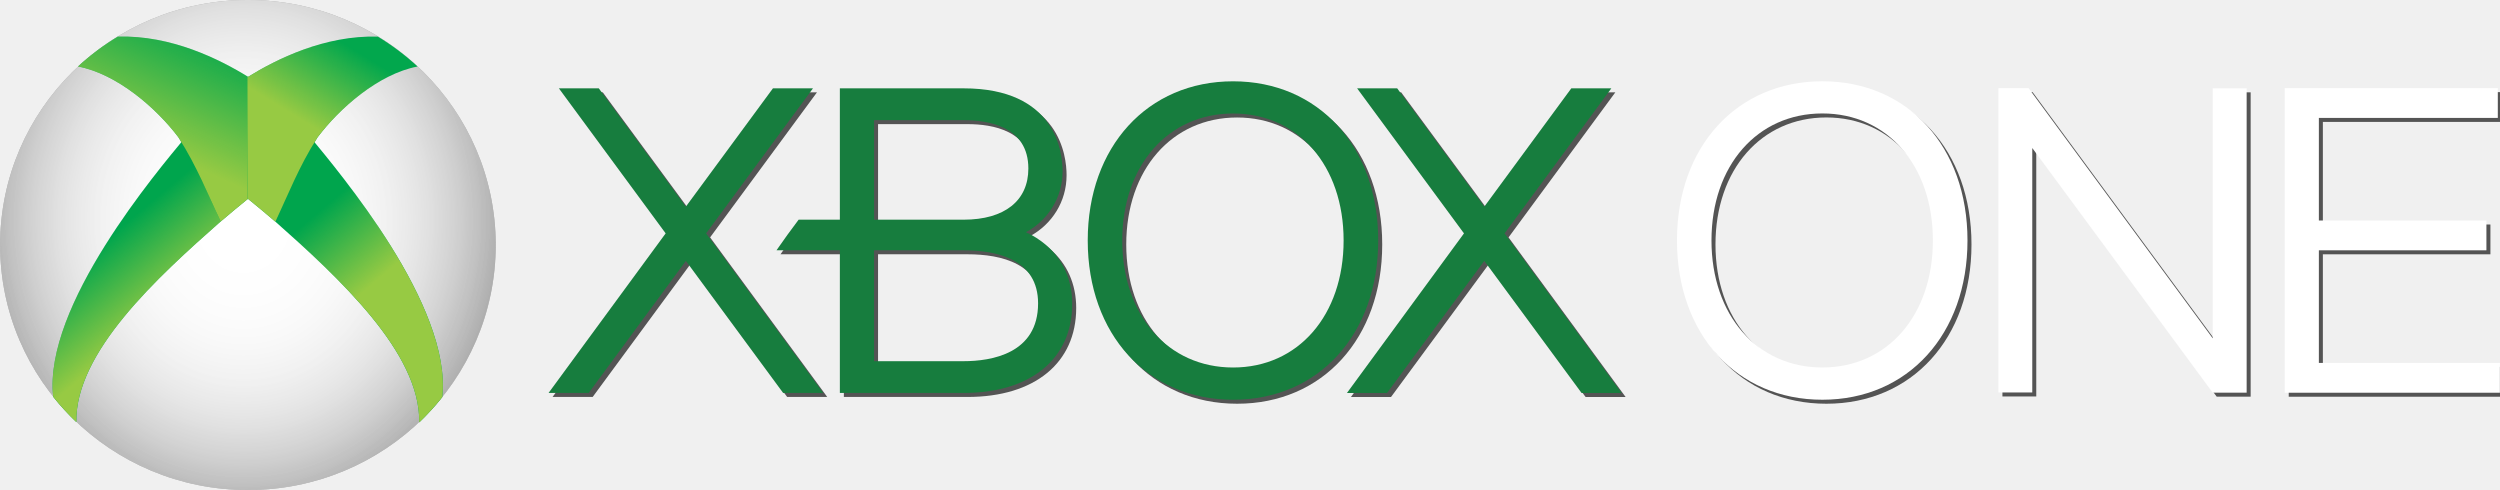
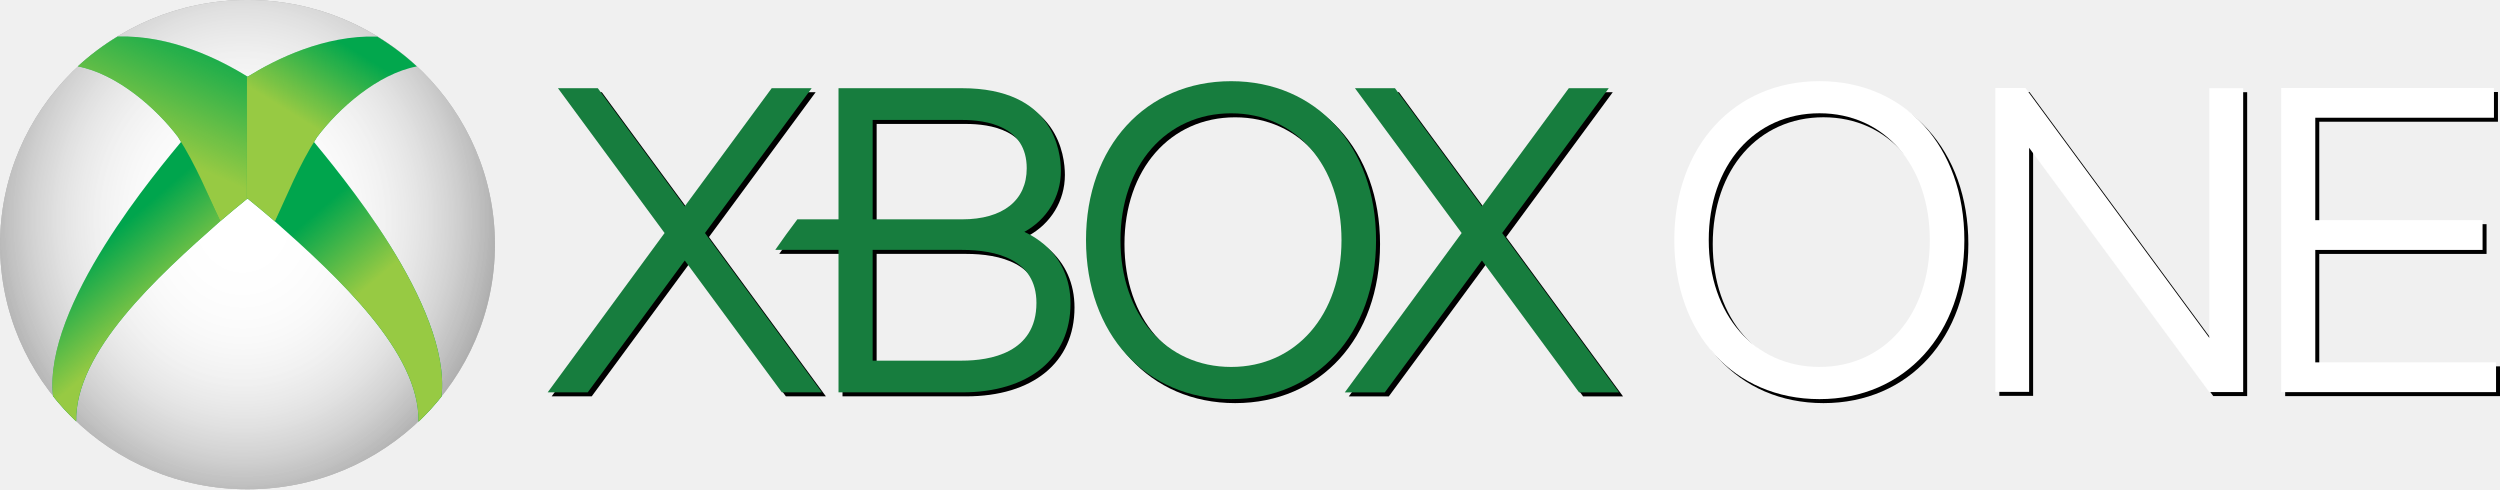
- <svg xmlns="http://www.w3.org/2000/svg" width="2500" height="490" viewBox="11.272 1.898 170.175 33.357" version="1.1" id="svg19">
-   <defs id="defs19" />
-   <g id="g21" style="fill:#000000;opacity:0.65" transform="translate(0.272302,0.272302)">
-     <g id="g3" style="fill:#000000">
-       <path d="m 135.324,7.431 c -5.826,0 -9.898,4.456 -9.898,10.835 0,6.389 4.072,10.844 9.898,10.844 5.82,0 9.879,-4.455 9.879,-10.844 0,-6.379 -4.058,-10.835 -9.879,-10.835 z m 0,2.19 c 4.432,0 7.523,3.557 7.523,8.645 0.001,5.092 -3.091,8.649 -7.523,8.649 -4.438,0 -7.549,-3.557 -7.549,-8.649 0,-5.088 3.111,-8.645 7.549,-8.645 z" style="fill:#000000" id="path1" />
-       <path d="M 147.309,7.896 V 28.615 h 2.304 V 11.974 l 12.283,16.655 2.311,0.002 V 7.912 H 161.898 V 24.93 L 149.363,7.899 Z" style="fill:#000000" id="path2" />
-       <path d="M 166.799,7.898 V 28.633 h 14.648 v -2.029 h -12.324 v -7.666 h 11.406 V 16.909 H 169.123 V 9.925 h 12.182 V 7.898 Z" style="fill:#000000" id="path3" />
+ <svg xmlns="http://www.w3.org/2000/svg" width="2503.8" height="490.01" version="1.1" viewBox="11.272 1.898 170.43 33.358">
+   <g transform="translate(.26541 .2723)">
+     <g>
+       <path d="m135.32 7.431c-5.826 0-9.898 4.456-9.898 10.835 0 6.389 4.072 10.844 9.898 10.844 5.82 0 9.879-4.455 9.879-10.844 0-6.379-4.058-10.835-9.879-10.835zm0 2.19c4.432 0 7.523 3.557 7.523 8.645 1e-3 5.092-3.091 8.649-7.523 8.649-4.438 0-7.549-3.557-7.549-8.649 0-5.088 3.111-8.645 7.549-8.645z" />
+       <path d="m147.31 7.896v20.719h2.304v-16.641l12.283 16.655 2.311 2e-3v-20.719h-2.309v17.018l-12.535-17.031z" />
+       <path d="m166.8 7.898v20.735h14.648v-2.029h-12.324v-7.666h11.406v-2.029h-11.406v-6.984h12.182v-2.027z" />
    </g>
-     <g id="g20" style="fill:#000000">
-       <path d="m 49.311,7.912 7.269,9.873 -7.971,10.863 h 2.731 l 6.617,-8.99 6.621,8.99 h 2.728 L 59.334,17.785 66.608,7.912 H 63.883 L 57.953,15.968 52.028,7.912 Z" style="display:inline;fill:#000000" id="path6" />
-       <path d="M 68.439,7.912 V 16.852 H 65.633 a 60.799,60.799 0 0 0 -1.506,2.081 h 4.312 v 9.715 l 8.421,0.001 c 4.562,0 7.396,-2.317 7.396,-6.054 0,-1.632 -0.617,-3.021 -1.789,-4.025 A 5.956,5.956 0 0 0 81.109,17.705 c 1.505,-0.817 2.492,-2.361 2.492,-4.152 0,-1.327 -0.489,-5.641 -6.741,-5.641 z m 2.328,2.164 h 6.093 c 1.65,0 4.411,0.411 4.411,3.296 0,2.181 -1.609,3.481 -4.411,3.481 h -6.093 z m -9.31e-4,8.86 h 6.093 c 2.311,0 5.074,0.638 5.074,3.614 0.001,3.423 -3.177,3.936 -5.074,3.936 h -6.093 z" style="display:inline;fill:#000000" id="path8" />
-       <path d="m 95.209,7.433 c -5.824,0 -9.896,4.456 -9.896,10.835 0,6.389 4.071,10.842 9.896,10.842 5.82,0 9.879,-4.453 9.879,-10.842 0,-6.379 -4.059,-10.835 -9.879,-10.835 z m 0,2.191 c 4.431,0 7.523,3.556 7.523,8.644 0,5.091 -3.092,8.648 -7.523,8.648 -4.438,0 -7.546,-3.557 -7.546,-8.648 0,-5.088 3.108,-8.644 7.546,-8.644 z" style="display:inline;fill:#000000" id="path18" />
-       <path d="m 103.652,7.912 7.274,9.874 -7.966,10.864 h 2.728 l 6.621,-8.992 6.623,8.992 h 2.724 l -7.968,-10.864 7.269,-9.874 h -2.725 l -5.923,8.054 -5.93,-8.054 z" style="display:inline;fill:#000000" id="path19" />
+     <g>
+       <path d="m49.311 7.912 7.269 9.873-7.971 10.863h2.731l6.617-8.99 6.621 8.99h2.728l-7.972-10.863 7.274-9.873h-2.725l-5.93 8.056-5.925-8.056z" />
+       <path d="m68.439 7.912v8.94h-2.806a60.799 60.799 0 0 0-1.506 2.081h4.312v9.715l8.421 0.001c4.562 0 7.396-2.317 7.396-6.054 0-1.632-0.617-3.021-1.789-4.025a5.956 5.956 0 0 0-1.358-0.865c1.505-0.817 2.492-2.361 2.492-4.152 0-1.327-0.489-5.641-6.741-5.641zm2.328 2.164h6.093c1.65 0 4.411 0.411 4.411 3.296 0 2.181-1.609 3.481-4.411 3.481h-6.093zm-9.31e-4 8.86h6.093c2.311 0 5.074 0.638 5.074 3.614 1e-3 3.423-3.177 3.936-5.074 3.936h-6.093z" />
+       <path d="m95.209 7.433c-5.824 0-9.896 4.456-9.896 10.835 0 6.389 4.071 10.842 9.896 10.842 5.82 0 9.879-4.453 9.879-10.842 0-6.379-4.059-10.835-9.879-10.835zm0 2.191c4.431 0 7.523 3.556 7.523 8.644 0 5.091-3.092 8.648-7.523 8.648-4.438 0-7.546-3.557-7.546-8.648 0-5.088 3.108-8.644 7.546-8.644z" />
+       <path d="m103.65 7.912 7.274 9.874-7.966 10.864h2.728l6.621-8.992 6.623 8.992h2.724l-7.968-10.864 7.269-9.874h-2.725l-5.923 8.054-5.93-8.054z" />
    </g>
  </g>
-   <g id="g1">
-     <g id="g32" style="fill:#ffffff">
-       <path d="m 135.324,7.431 c -5.826,0 -9.898,4.456 -9.898,10.835 0,6.389 4.072,10.844 9.898,10.844 5.82,0 9.879,-4.455 9.879,-10.844 0,-6.379 -4.058,-10.835 -9.879,-10.835 z m 0,2.19 c 4.432,0 7.523,3.557 7.523,8.645 0.001,5.092 -3.091,8.649 -7.523,8.649 -4.438,0 -7.549,-3.557 -7.549,-8.649 0,-5.088 3.111,-8.645 7.549,-8.645 z" style="fill:#ffffff" id="path32" />
-       <path d="M 147.309,7.896 V 28.615 h 2.304 V 11.974 l 12.283,16.655 2.311,0.002 V 7.912 H 161.898 V 24.93 L 149.363,7.899 Z" style="fill:#ffffff" id="path29" />
-       <path d="M 166.799,7.898 V 28.633 h 14.648 v -2.029 h -12.324 v -7.666 h 11.406 V 16.909 H 169.123 V 9.925 h 12.182 V 7.898 Z" style="fill:#ffffff" id="path30" />
+   <g transform="translate(-.0068878)">
+     <g fill="#fff">
+       <path d="m135.32 7.431c-5.826 0-9.898 4.456-9.898 10.835 0 6.389 4.072 10.844 9.898 10.844 5.82 0 9.879-4.455 9.879-10.844 0-6.379-4.058-10.835-9.879-10.835zm0 2.19c4.432 0 7.523 3.557 7.523 8.645 1e-3 5.092-3.091 8.649-7.523 8.649-4.438 0-7.549-3.557-7.549-8.649 0-5.088 3.111-8.645 7.549-8.645z" />
+       <path d="m147.31 7.896v20.719h2.304v-16.641l12.283 16.655 2.311 2e-3v-20.719h-2.309v17.018l-12.535-17.031z" />
+       <path d="m166.8 7.898v20.735h14.648v-2.029h-12.324v-7.666h11.406v-2.029h-11.406v-6.984h12.182v-2.027z" />
    </g>
-     <g id="g33">
-       <path d="m 49.311,7.912 7.269,9.873 -7.971,10.863 h 2.731 l 6.617,-8.99 6.621,8.99 h 2.728 L 59.334,17.785 66.608,7.912 H 63.883 L 57.953,15.968 52.028,7.912 Z" style="display:inline;fill:#177d3e" id="path20" />
-       <path d="M 68.439,7.912 V 16.852 H 65.633 a 60.799,60.799 0 0 0 -1.506,2.081 h 4.312 v 9.715 l 8.421,0.001 c 4.562,0 7.396,-2.317 7.396,-6.054 0,-1.632 -0.617,-3.021 -1.789,-4.025 A 5.956,5.956 0 0 0 81.109,17.705 c 1.505,-0.817 2.492,-2.361 2.492,-4.152 0,-1.327 -0.489,-5.641 -6.741,-5.641 z m 2.328,2.164 h 6.093 c 1.65,0 4.411,0.411 4.411,3.296 0,2.181 -1.609,3.481 -4.411,3.481 h -6.093 z m -9.31e-4,8.86 h 6.093 c 2.311,0 5.074,0.638 5.074,3.614 0.001,3.423 -3.177,3.936 -5.074,3.936 h -6.093 z" style="display:inline;fill:#177d3e" id="path26" />
-       <path d="m 95.209,7.433 c -5.824,0 -9.896,4.456 -9.896,10.835 0,6.389 4.071,10.842 9.896,10.842 5.82,0 9.879,-4.453 9.879,-10.842 0,-6.379 -4.059,-10.835 -9.879,-10.835 z m 0,2.191 c 4.431,0 7.523,3.556 7.523,8.644 0,5.091 -3.092,8.648 -7.523,8.648 -4.438,0 -7.546,-3.557 -7.546,-8.648 0,-5.088 3.108,-8.644 7.546,-8.644 z" style="display:inline;fill:#177d3e" id="path27" />
-       <path d="m 103.652,7.912 7.274,9.874 -7.966,10.864 h 2.728 l 6.621,-8.992 6.623,8.992 h 2.724 l -7.968,-10.864 7.269,-9.874 h -2.725 l -5.923,8.054 -5.93,-8.054 z" style="display:inline;fill:#177d3e" id="path22" />
+     <g fill="#177d3e">
+       <path d="m49.311 7.912 7.269 9.873-7.971 10.863h2.731l6.617-8.99 6.621 8.99h2.728l-7.972-10.863 7.274-9.873h-2.725l-5.93 8.056-5.925-8.056z" />
+       <path d="m68.439 7.912v8.94h-2.806a60.799 60.799 0 0 0-1.506 2.081h4.312v9.715l8.421 0.001c4.562 0 7.396-2.317 7.396-6.054 0-1.632-0.617-3.021-1.789-4.025a5.956 5.956 0 0 0-1.358-0.865c1.505-0.817 2.492-2.361 2.492-4.152 0-1.327-0.489-5.641-6.741-5.641zm2.328 2.164h6.093c1.65 0 4.411 0.411 4.411 3.296 0 2.181-1.609 3.481-4.411 3.481h-6.093zm-9.31e-4 8.86h6.093c2.311 0 5.074 0.638 5.074 3.614 1e-3 3.423-3.177 3.936-5.074 3.936h-6.093z" />
+       <path d="m95.209 7.433c-5.824 0-9.896 4.456-9.896 10.835 0 6.389 4.071 10.842 9.896 10.842 5.82 0 9.879-4.453 9.879-10.842 0-6.379-4.059-10.835-9.879-10.835zm0 2.191c4.431 0 7.523 3.556 7.523 8.644 0 5.091-3.092 8.648-7.523 8.648-4.438 0-7.546-3.557-7.546-8.648 0-5.088 3.108-8.644 7.546-8.644z" />
+       <path d="m103.65 7.912 7.274 9.874-7.966 10.864h2.728l6.621-8.992 6.623 8.992h2.724l-7.968-10.864 7.269-9.874h-2.725l-5.923 8.054-5.93-8.054z" />
    </g>
  </g>
-   <g transform="translate(-3.408 36.558)" id="g19">
-     <path d="m 48.42,-17.981 c 0,9.212 -7.553,16.679 -16.87,16.679 -9.317,0 -16.87,-7.467 -16.87,-16.679 0,-9.211 7.553,-16.679 16.87,-16.679 9.317,0 16.87,7.467 16.87,16.679 z" fill="#666666" id="path4" style="display:inline" />
-     <radialGradient id="a" cx="-1186.125" cy="1608.61" r="14.351" gradientTransform="matrix(0 1.6935 1.5038 0 -2387.78 1988.934)" gradientUnits="userSpaceOnUse">
-       <stop offset="0" stop-color="#fff" id="stop4" />
-       <stop offset="1" stop-color="#fff" stop-opacity="0" id="stop5" />
+   <g transform="translate(-3.4149 36.558)">
+     <path d="m48.42-17.981c0 9.212-7.553 16.679-16.87 16.679s-16.87-7.467-16.87-16.679c0-9.211 7.553-16.679 16.87-16.679s16.87 7.467 16.87 16.679z" fill="#666" />
+     <radialGradient id="a" cx="-1186.1" cy="1608.6" r="14.351" gradientTransform="matrix(0 1.6935 1.5038 0 -2387.8 1988.9)" gradientUnits="userSpaceOnUse">
+       <stop stop-color="#fff" offset="0" />
+       <stop stop-color="#fff" stop-opacity="0" offset="1" />
    </radialGradient>
-     <path d="m 48.42,-17.981 c 0,9.212 -7.553,16.679 -16.87,16.679 -9.317,0 -16.87,-7.467 -16.87,-16.679 0,-9.211 7.553,-16.679 16.87,-16.679 9.317,0 16.87,7.467 16.87,16.679 z" fill="url(#a)" id="path5" style="display:inline" />
-     <radialGradient id="b" cx="-1186.125" cy="1608.61" r="14.351" gradientTransform="matrix(0 1.6935 1.5038 0 -2387.78 1988.934)" gradientUnits="userSpaceOnUse">
-       <stop offset="0" stop-color="#fff" id="stop6" />
-       <stop offset="1" stop-color="#fff" stop-opacity="0" id="stop7" />
-     </radialGradient>
-     <path d="m 48.42,-17.981 c 0,9.212 -7.553,16.679 -16.87,16.679 -9.317,0 -16.87,-7.467 -16.87,-16.679 0,-9.211 7.553,-16.679 16.87,-16.679 9.317,0 16.87,7.467 16.87,16.679 z" fill="url(#b)" id="path7" style="display:inline" />
-     <radialGradient id="c" cx="-1186.125" cy="1608.61" r="14.351" gradientTransform="matrix(0 1.6935 1.5038 0 -2387.78 1988.934)" gradientUnits="userSpaceOnUse">
-       <stop offset="0" stop-color="#fff" id="stop8" />
-       <stop offset="1" stop-color="#fff" stop-opacity="0" id="stop9" />
-     </radialGradient>
-     <path d="m 48.42,-17.981 c 0,9.212 -7.553,16.679 -16.87,16.679 -9.317,0 -16.87,-7.467 -16.87,-16.679 0,-9.211 7.553,-16.679 16.87,-16.679 9.317,0 16.87,7.467 16.87,16.679 z" fill="url(#c)" id="path9" style="display:inline" />
-     <path d="m 27.27,-25.287 c -1.863,2.258 -9.666,11.435 -8.974,17.64 0.482,0.61 1.013,1.182 1.574,1.72 -0.082,-4.75 5.492,-9.833 9.842,-13.67 l -2.443,-5.69 z" fill="#00a54d" id="path10" style="display:inline" />
-     <g transform="matrix(1.0075 0 0 1.00084 1.107 -34.878)" id="g11">
-       <linearGradient id="d" gradientUnits="userSpaceOnUse" x1="-1022.497" y1="1131.197" x2="-1026.453" y2="1135.837" gradientTransform="matrix(1.0075 0 0 -1.0008 1054.326 1153.657)">
-         <stop offset="0" stop-color="#97ca43" id="stop10" />
-         <stop offset="1" stop-color="#97ca43" stop-opacity="0" id="stop11" />
+     <path d="m48.42-17.981c0 9.212-7.553 16.679-16.87 16.679s-16.87-7.467-16.87-16.679c0-9.211 7.553-16.679 16.87-16.679s16.87 7.467 16.87 16.679z" fill="url(#a)" />
+     <path d="m48.42-17.981c0 9.212-7.553 16.679-16.87 16.679s-16.87-7.467-16.87-16.679c0-9.211 7.553-16.679 16.87-16.679s16.87 7.467 16.87 16.679z" fill="url(#a)" />
+     <path d="m48.42-17.981c0 9.212-7.553 16.679-16.87 16.679s-16.87-7.467-16.87-16.679c0-9.211 7.553-16.679 16.87-16.679s16.87 7.467 16.87 16.679z" fill="url(#a)" />
+     <path d="m27.27-25.287c-1.863 2.258-9.666 11.435-8.974 17.64 0.482 0.61 1.013 1.182 1.574 1.72-0.082-4.75 5.492-9.833 9.842-13.67l-2.443-5.69z" fill="#00a54d" />
+     <g transform="matrix(1.0075 0 0 1.0008 1.107 -34.878)">
+       <linearGradient id="d" x1="-1022.5" x2="-1026.5" y1="1131.2" y2="1135.8" gradientTransform="matrix(1.0075 0 0 -1.0008 1054.3 1153.7)" gradientUnits="userSpaceOnUse">
+         <stop stop-color="#97ca43" offset="0" />
+         <stop stop-color="#97ca43" stop-opacity="0" offset="1" />
      </linearGradient>
-       <path d="M25.967 9.583c-1.848 2.256-9.593 11.425-8.906 17.625.478.61 1.005 1.181 1.562 1.718-.081-4.745 5.451-9.825 9.769-13.658l-2.425-5.685z" fill="url(#d)" id="path11" />
+       <path d="m25.967 9.583c-1.848 2.256-9.593 11.425-8.906 17.625 0.478 0.61 1.005 1.181 1.562 1.718-0.081-4.745 5.451-9.825 9.769-13.658z" fill="url(#d)" />
    </g>
-     <g transform="matrix(1.0075 0 0 1.00084 .968 -34.846)" id="g13">
-       <path d="M21.561 2.677a16.832 16.832 0 0 0-2.687 2.031c2.656.508 5.32 2.862 6.781 4.812 1.272 2.002 1.963 3.837 2.861 5.731a91.424 91.424 0 0 1 1.896-1.587l-.004-8.226c-1.979-1.238-5.25-2.867-8.816-2.761-.008.005-.024-.005-.031 0z" fill="#02a74d" id="path12" />
-       <linearGradient id="e" gradientUnits="userSpaceOnUse" x1="-1022.39" y1="1142.336" x2="-1018.766" y2="1150.379" gradientTransform="matrix(1.0075 0 0 -1.0008 1054.187 1153.625)">
-         <stop offset="0" stop-color="#97ca43" id="stop12" />
-         <stop offset="1" stop-color="#97ca43" stop-opacity="0" id="stop13" />
+     <g transform="matrix(1.0075 0 0 1.0008 .968 -34.846)">
+       <path d="m21.561 2.677a16.832 16.832 0 0 0-2.687 2.031c2.656 0.508 5.32 2.862 6.781 4.812 1.272 2.002 1.963 3.837 2.861 5.731a91.424 91.424 0 0 1 1.896-1.587l-4e-3 -8.226c-1.979-1.238-5.25-2.867-8.816-2.761-8e-3 5e-3 -0.024-5e-3 -0.031 0z" fill="#02a74d" />
+       <linearGradient id="e" x1="-1022.4" x2="-1018.8" y1="1142.3" y2="1150.4" gradientTransform="matrix(1.0075 0 0 -1.0008 1054.2 1153.6)" gradientUnits="userSpaceOnUse">
+         <stop stop-color="#97ca43" offset="0" />
+         <stop stop-color="#97ca43" stop-opacity="0" offset="1" />
      </linearGradient>
-       <path d="M21.561 2.677a16.832 16.832 0 0 0-2.687 2.031c2.656.508 5.32 2.862 6.781 4.812 1.272 2.002 1.963 3.837 2.861 5.731a91.424 91.424 0 0 1 1.896-1.587l-.004-8.226c-1.979-1.238-5.25-2.867-8.816-2.761-.008.005-.024-.005-.031 0z" fill="url(#e)" id="path13" />
+       <path d="m21.561 2.677a16.832 16.832 0 0 0-2.687 2.031c2.656 0.508 5.32 2.862 6.781 4.812 1.272 2.002 1.963 3.837 2.861 5.731a91.424 91.424 0 0 1 1.896-1.587l-4e-3 -8.226c-1.979-1.238-5.25-2.867-8.816-2.761-8e-3 5e-3 -0.024-5e-3 -0.031 0z" fill="url(#e)" />
    </g>
-     <g id="g18">
-       <path d="M35.837-25.28c1.856 2.26 9.633 11.445 8.943 17.654-.48.61-1.009 1.183-1.568 1.722.081-4.754-5.474-9.842-9.81-13.682l2.435-5.695z" fill="#00a54d" id="path14" />
-       <g transform="matrix(-1.00417 0 0 1.00169 61.912 -34.88)" id="g15">
-         <linearGradient id="f" gradientUnits="userSpaceOnUse" x1="1745.975" y1="1130.484" x2="1742.02" y2="1135.124" gradientTransform="matrix(-1.0042 0 0 -1.0017 1777.409 1153.894)">
-           <stop offset="0" stop-color="#97ca43" id="stop14" />
-           <stop offset="1" stop-color="#97ca43" stop-opacity="0" id="stop15" />
+     <g>
+       <path d="m35.837-25.28c1.856 2.26 9.633 11.445 8.943 17.654-0.48 0.61-1.009 1.183-1.568 1.722 0.081-4.754-5.474-9.842-9.81-13.682l2.435-5.695z" fill="#00a54d" />
+       <g transform="matrix(-1.0042 0 0 1.0017 61.912 -34.88)">
+         <linearGradient id="f" x1="1746" x2="1742" y1="1130.5" y2="1135.1" gradientTransform="matrix(-1.0042 0 0 -1.0017 1777.4 1153.9)" gradientUnits="userSpaceOnUse">
+           <stop stop-color="#97ca43" offset="0" />
+           <stop stop-color="#97ca43" stop-opacity="0" offset="1" />
        </linearGradient>
-         <path d="M25.967 9.583c-1.848 2.256-9.593 11.426-8.906 17.625a16.95 16.95 0 0 0 1.562 1.719c-.081-4.746 5.451-9.825 9.769-13.659l-2.425-5.685z" fill="url(#f)" id="path15" />
+         <path d="m25.967 9.583c-1.848 2.256-9.593 11.426-8.906 17.625a16.95 16.95 0 0 0 1.562 1.719c-0.081-4.746 5.451-9.825 9.769-13.659z" fill="url(#f)" />
      </g>
-       <g transform="matrix(-1.00417 0 0 1.00169 62.051 -34.848)" id="g17">
-         <path d="M21.561 2.677a16.945 16.945 0 0 0-2.688 2.031c2.656.508 5.321 2.862 6.781 4.812 1.272 2.002 1.964 3.837 2.862 5.732.608-.519 1.226-1.047 1.896-1.587l-.004-8.227c-1.979-1.238-5.25-2.867-8.816-2.761-.007.005-.024-.005-.031 0z" fill="#02a74d" id="path16" />
-         <linearGradient id="g" gradientUnits="userSpaceOnUse" x1="1746.11" y1="1141.965" x2="1749.206" y2="1147.008" gradientTransform="matrix(-1.0042 0 0 -1.0017 1777.548 1153.863)">
-           <stop offset="0" stop-color="#97ca43" id="stop16" />
-           <stop offset="1" stop-color="#97ca43" stop-opacity="0" id="stop17" />
+       <g transform="matrix(-1.0042 0 0 1.0017 62.051 -34.848)">
+         <path d="m21.561 2.677a16.945 16.945 0 0 0-2.688 2.031c2.656 0.508 5.321 2.862 6.781 4.812 1.272 2.002 1.964 3.837 2.862 5.732 0.608-0.519 1.226-1.047 1.896-1.587l-4e-3 -8.227c-1.979-1.238-5.25-2.867-8.816-2.761-7e-3 5e-3 -0.024-5e-3 -0.031 0z" fill="#02a74d" />
+         <linearGradient id="g" x1="1746.1" x2="1749.2" y1="1142" y2="1147" gradientTransform="matrix(-1.0042 0 0 -1.0017 1777.5 1153.9)" gradientUnits="userSpaceOnUse">
+           <stop stop-color="#97ca43" offset="0" />
+           <stop stop-color="#97ca43" stop-opacity="0" offset="1" />
        </linearGradient>
-         <path d="M21.561 2.677a16.945 16.945 0 0 0-2.688 2.031c2.656.508 5.321 2.862 6.781 4.812 1.272 2.002 1.964 3.837 2.862 5.732.608-.519 1.226-1.047 1.896-1.587l-.004-8.227c-1.979-1.238-5.25-2.867-8.816-2.761-.007.005-.024-.005-.031 0z" fill="url(#g)" id="path17" />
+         <path d="m21.561 2.677a16.945 16.945 0 0 0-2.688 2.031c2.656 0.508 5.321 2.862 6.781 4.812 1.272 2.002 1.964 3.837 2.862 5.732 0.608-0.519 1.226-1.047 1.896-1.587l-4e-3 -8.227c-1.979-1.238-5.25-2.867-8.816-2.761-7e-3 5e-3 -0.024-5e-3 -0.031 0z" fill="url(#g)" />
      </g>
    </g>
  </g>
</svg>
